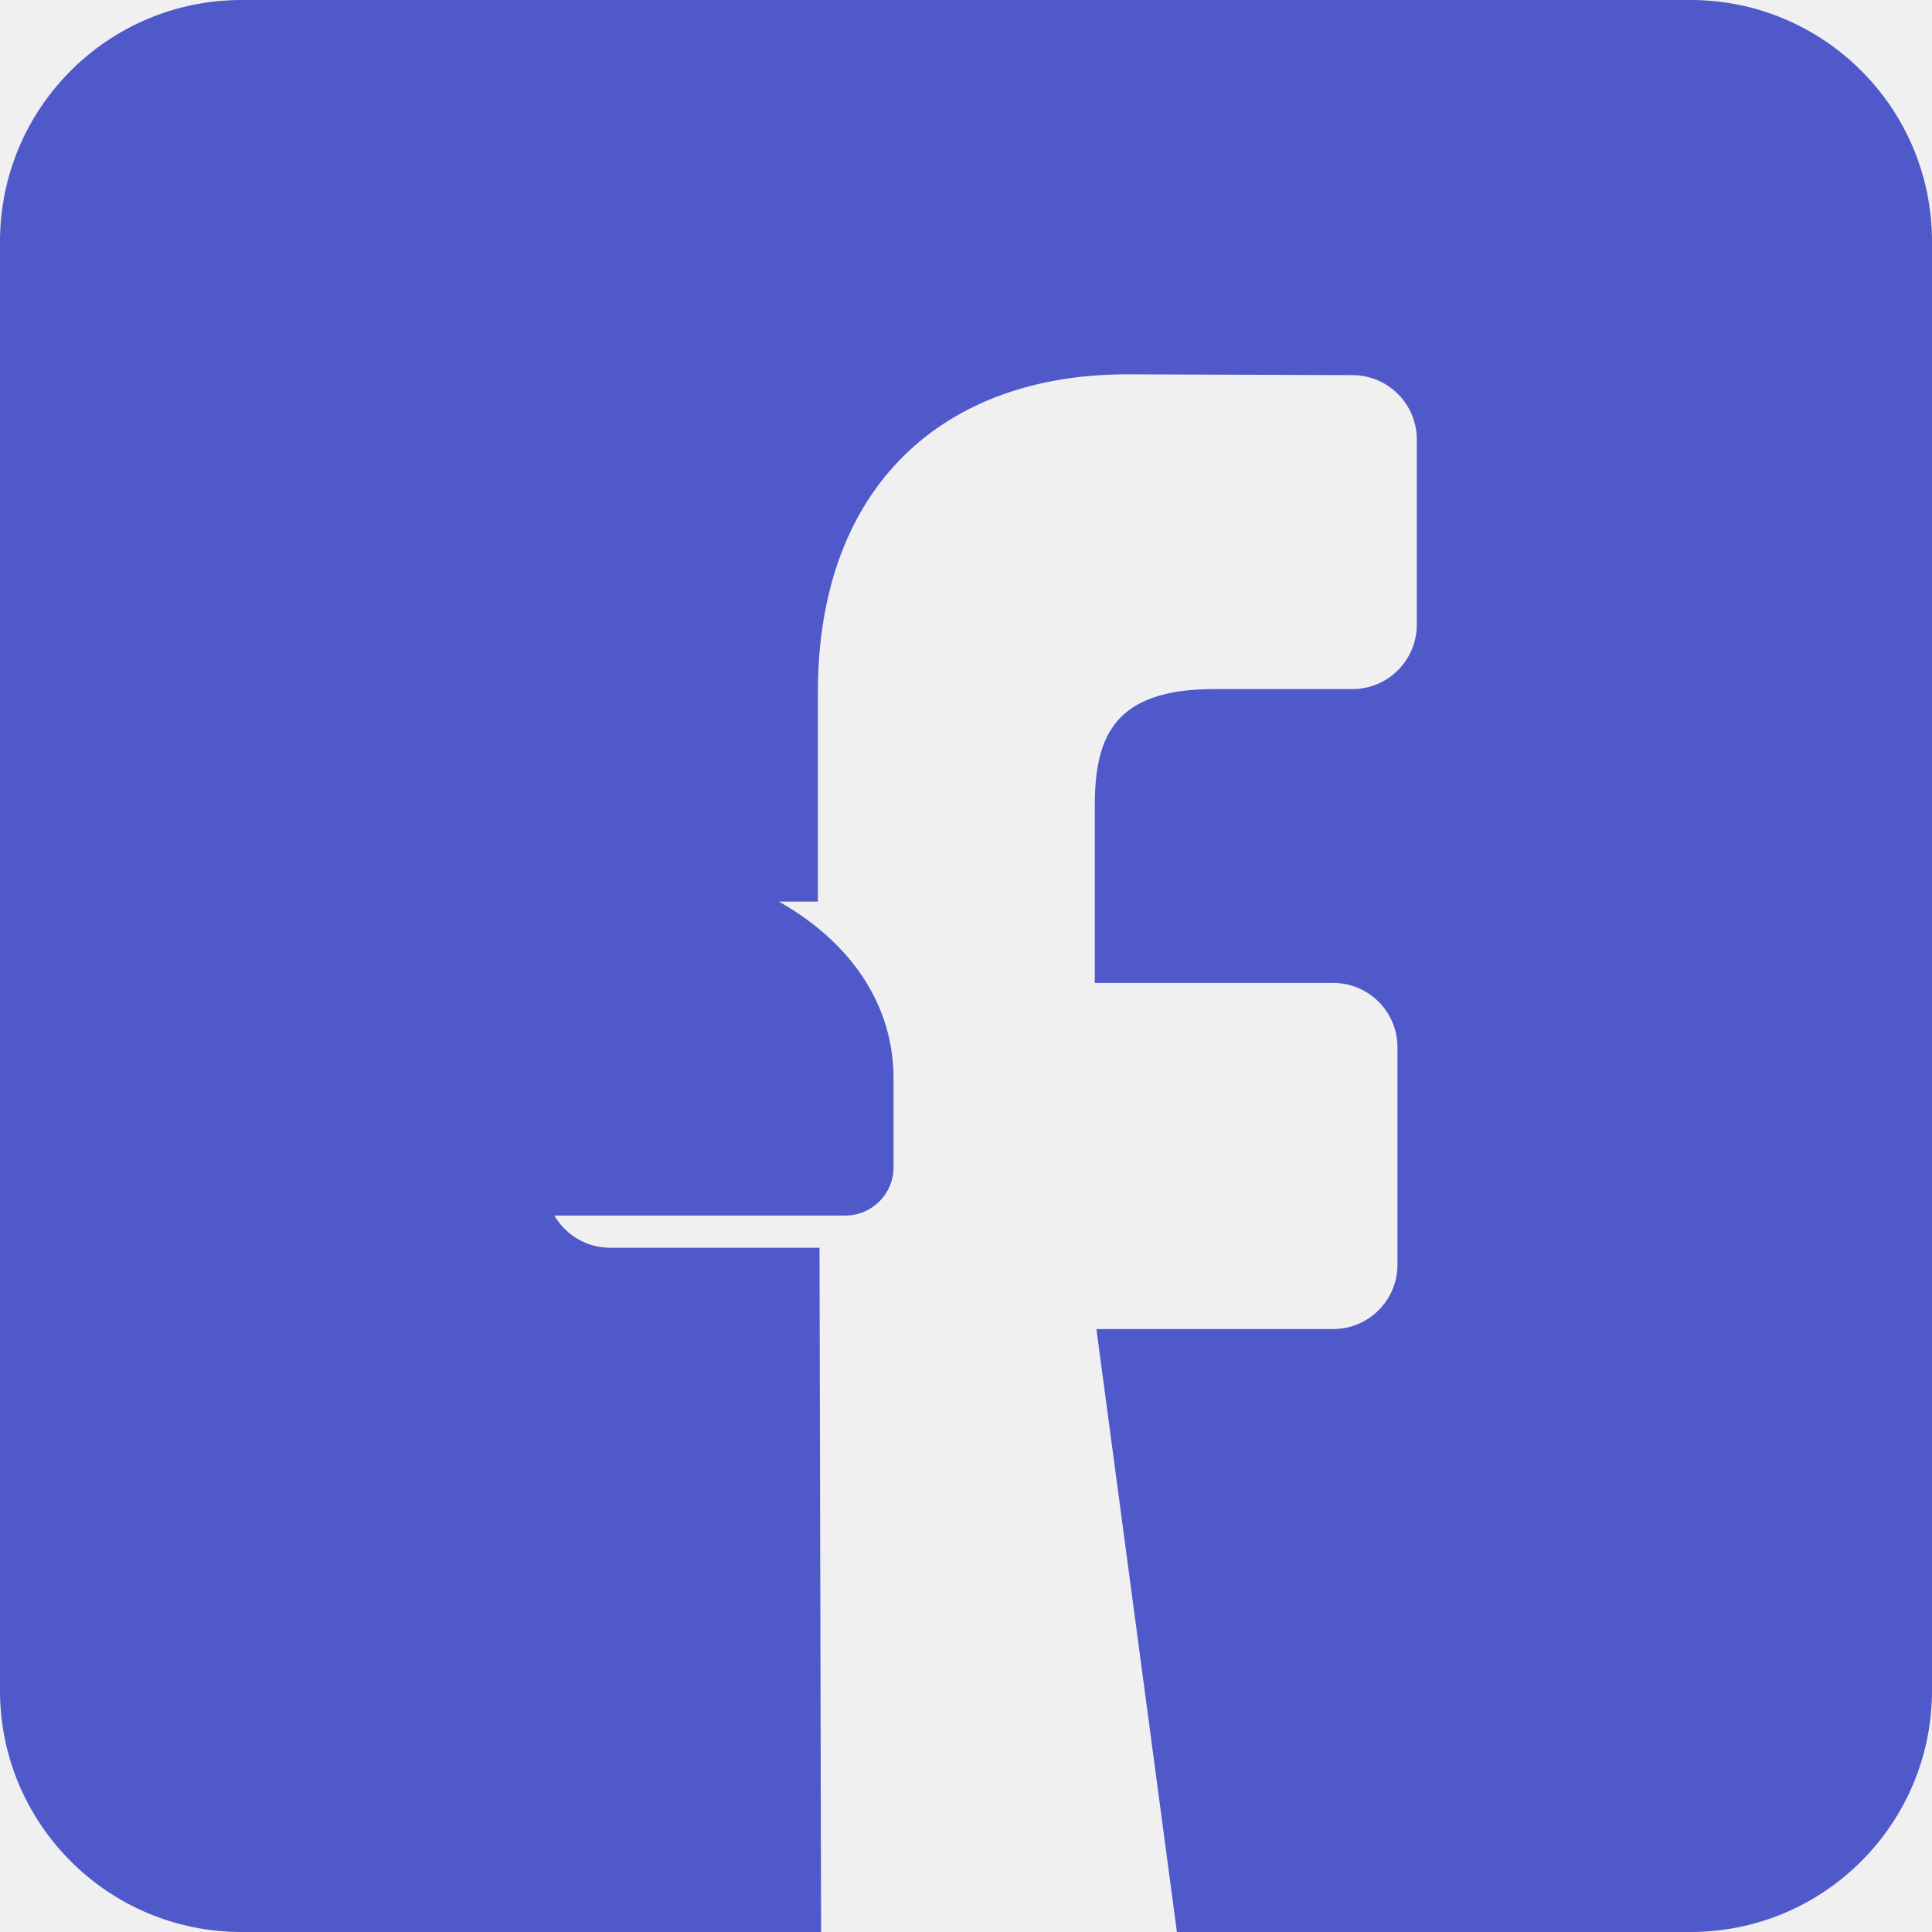
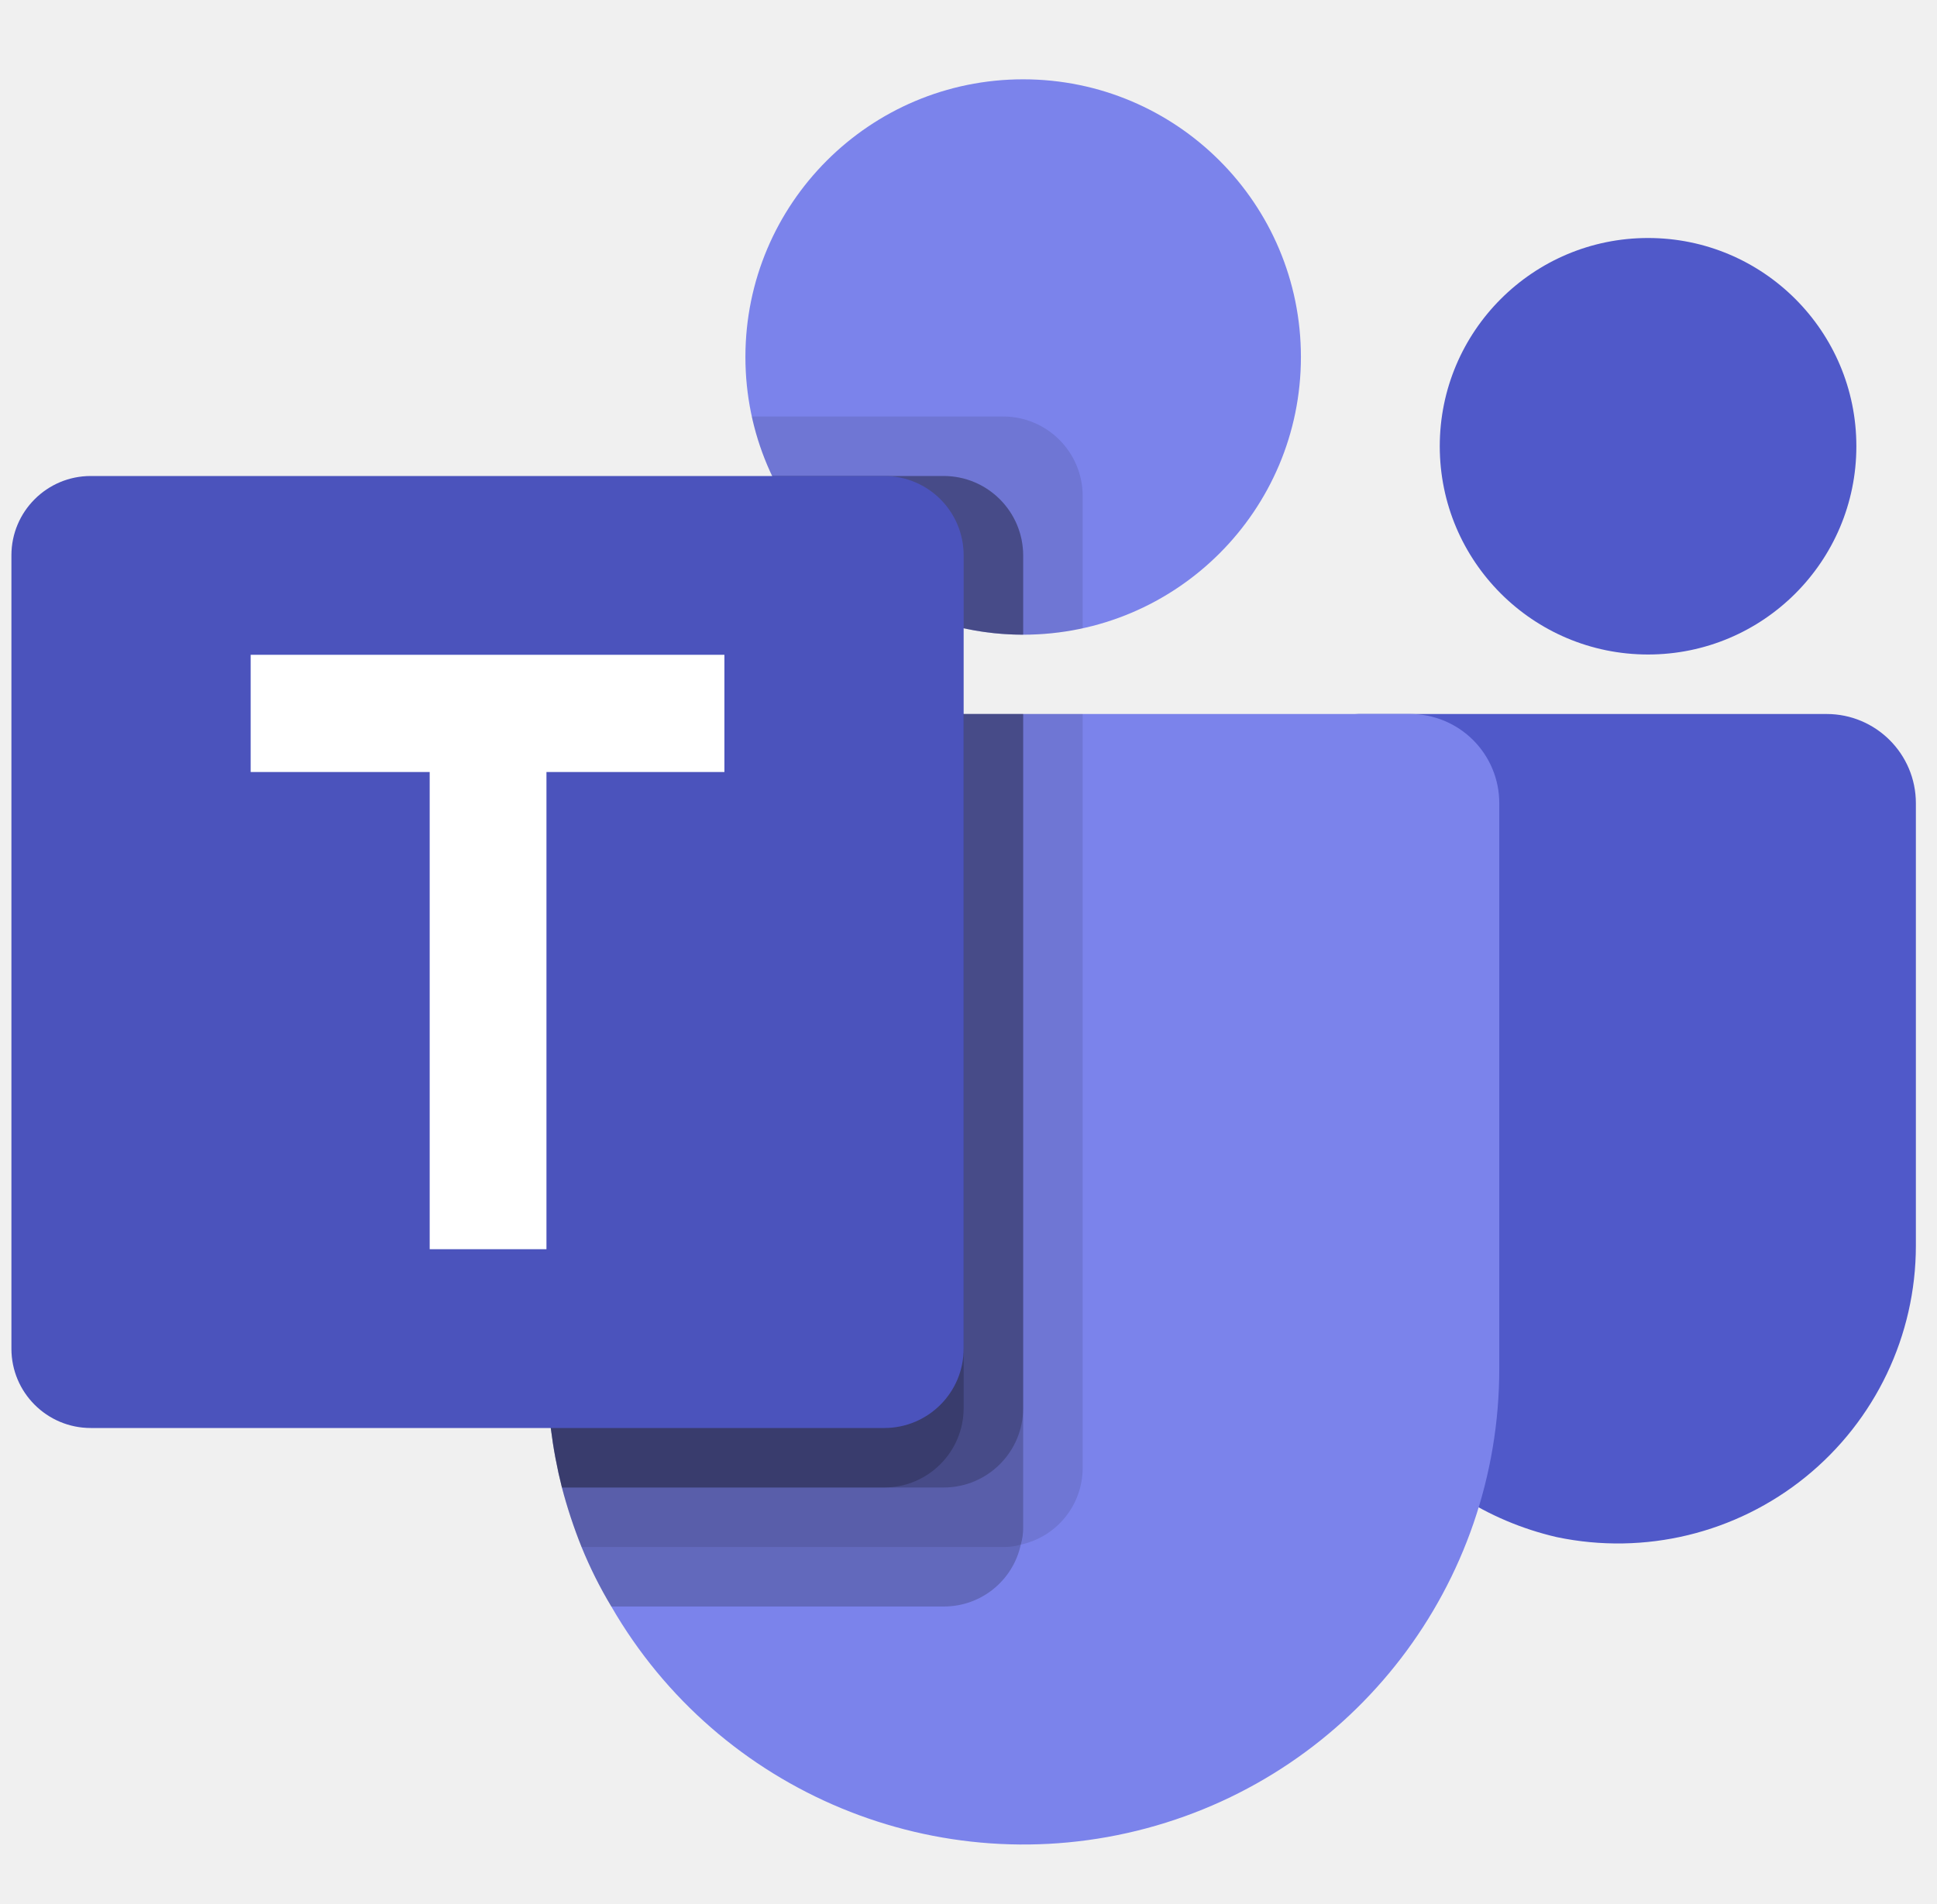
- <svg xmlns="http://www.w3.org/2000/svg" role="img" viewBox="0 0 24 24">
-   <path fill="#5059C9" d="M21 0H3a3 3 0 0 0-3 3v18a3 3 0 0 0 3 3h7.2l-.02-8.5h-2.6a.8.8 0 0 1-.8-.8V12a.8.8 0 0 1 .8-.8h2.58V8.6c0-2.56 1.56-3.95 3.84-3.95l2.8.01a.8.8 0 0 1 .8.8v2.3a.8.8 0 0 1-.8.8h-1.72c-1.24 0-1.48.59-1.48 1.45v2.2h2.96a.8.8 0 0 1 .8.8v2.7a.8.8 0 0 1-.8.8h-2.94L14.62 24H21a3 3 0 0 0 3-3V3a3 3 0 0 0-3-3Z" />
-   <circle fill="#5059C9" cx="7.2" cy="7.2" r="2.6" />
-   <path fill="#5059C9" d="M7.2 10.6c-2.1 0-3.9 1.1-3.9 2.8v1.1a.6.6 0 0 0 .6.6h6.6a.6.6 0 0 0 .6-.6v-1.1c0-1.7-1.8-2.8-3.9-2.8Z" />
+ <svg xmlns="http://www.w3.org/2000/svg" viewBox="-0.13 0 32.423 32" width="2500" height="2458">
+   <circle cx="17" cy="6" fill="#7b83eb" r="4.667" />
+   <path d="M16.667 7H12.44l.021.093.002.008.022.086A4.671 4.671 0 0 0 18 10.559V8.333A1.337 1.337 0 0 0 16.667 7z" opacity=".1" />
+   <path d="M15.667 8h-2.884A4.667 4.667 0 0 0 17 10.667V9.333A1.337 1.337 0 0 0 15.667 8z" opacity=".2" />
+   <circle cx="27.5" cy="7.5" fill="#5059c9" r="3.5" />
+   <path d="M30.5 12h-7.861a.64.64 0 0 0-.64.64v8.11a5.121 5.121 0 0 0 3.967 5.084A5.006 5.006 0 0 0 32 20.938V13.5a1.5 1.5 0 0 0-1.5-1.5z" fill="#5059c9" />
+   <path d="M25 13.5V23a7.995 7.995 0 0 1-14.92 4 7.173 7.173 0 0 1-.5-1 8.367 8.367 0 0 1-.33-1A8.24 8.24 0 0 1 9 23v-9.5a1.498 1.498 0 0 1 1.5-1.5h13a1.498 1.498 0 0 1 1.5 1.5z" fill="#7b83eb" />
+   <path d="M15.667 8h-2.884A4.667 4.667 0 0 0 17 10.667V9.333A1.337 1.337 0 0 0 15.667 8z" opacity=".2" />
+   <path d="M18 12v12.67a1.32 1.32 0 0 1-1.04 1.29.966.966 0 0 1-.29.04H9.58a8.367 8.367 0 0 1-.33-1A8.24 8.24 0 0 1 9 23v-9.5a1.498 1.498 0 0 1 1.5-1.5z" opacity=".1" />
+   <path d="M17 12v13.67a.967.967 0 0 1-.04.29A1.32 1.32 0 0 1 15.67 27h-5.59a7.173 7.173 0 0 1-.5-1 8.367 8.367 0 0 1-.33-1A8.24 8.24 0 0 1 9 23v-9.5a1.498 1.498 0 0 1 1.5-1.5z" opacity=".2" />
+   <path d="M17 12v11.67A1.336 1.336 0 0 1 15.67 25H9.25A8.24 8.24 0 0 1 9 23v-9.5a1.498 1.498 0 0 1 1.5-1.5z" opacity=".2" />
+   <path d="M10.5 12A1.498 1.498 0 0 0 9 13.5V23a8.24 8.24 0 0 0 .25 2h5.42A1.336 1.336 0 0 0 16 23.67V12z" opacity=".2" />
+   <path d="M1.333 8h13.334A1.333 1.333 0 0 1 16 9.333v13.334A1.333 1.333 0 0 1 14.667 24H1.333A1.333 1.333 0 0 1 0 22.667V9.333A1.333 1.333 0 0 1 1.333 8z" fill="#4b53bc" />
+   <path d="M11.98 12.975H8.99v8.02H7.028v-8.02H4.02v-1.97h7.96z" fill="#fff" />
+   <path d="M0 0h32v32H0z" fill="none" />
</svg>
